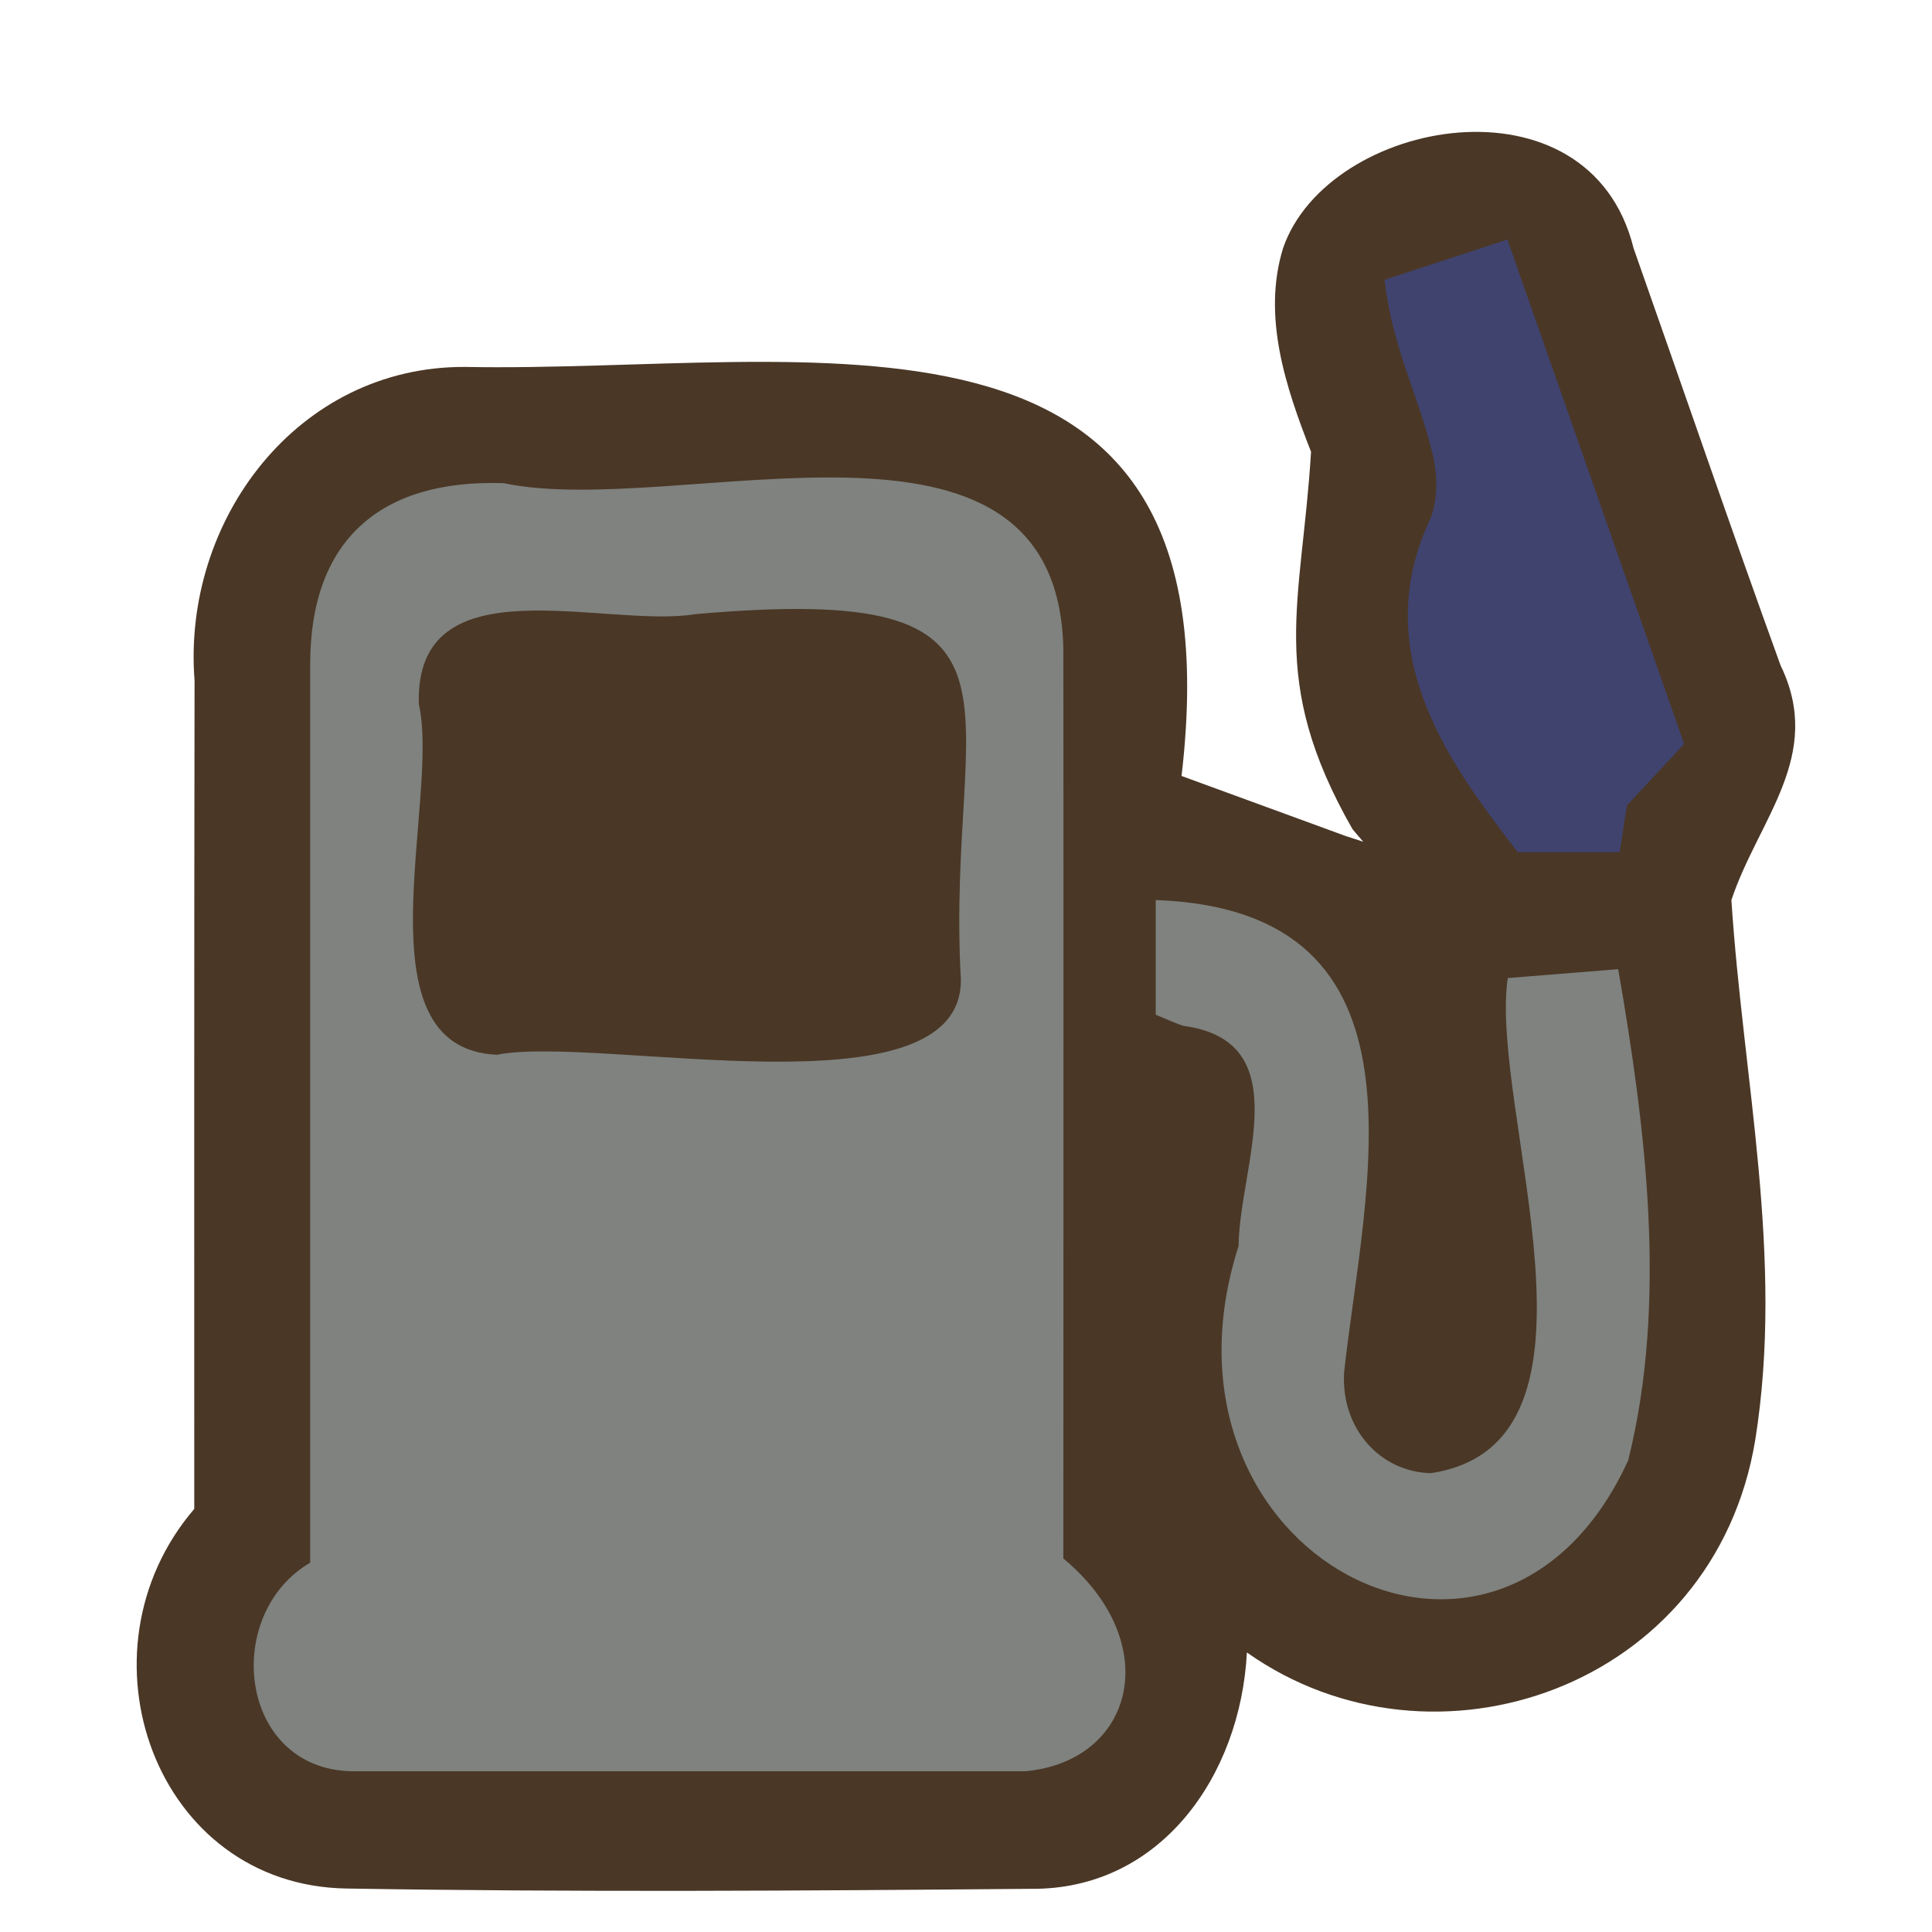
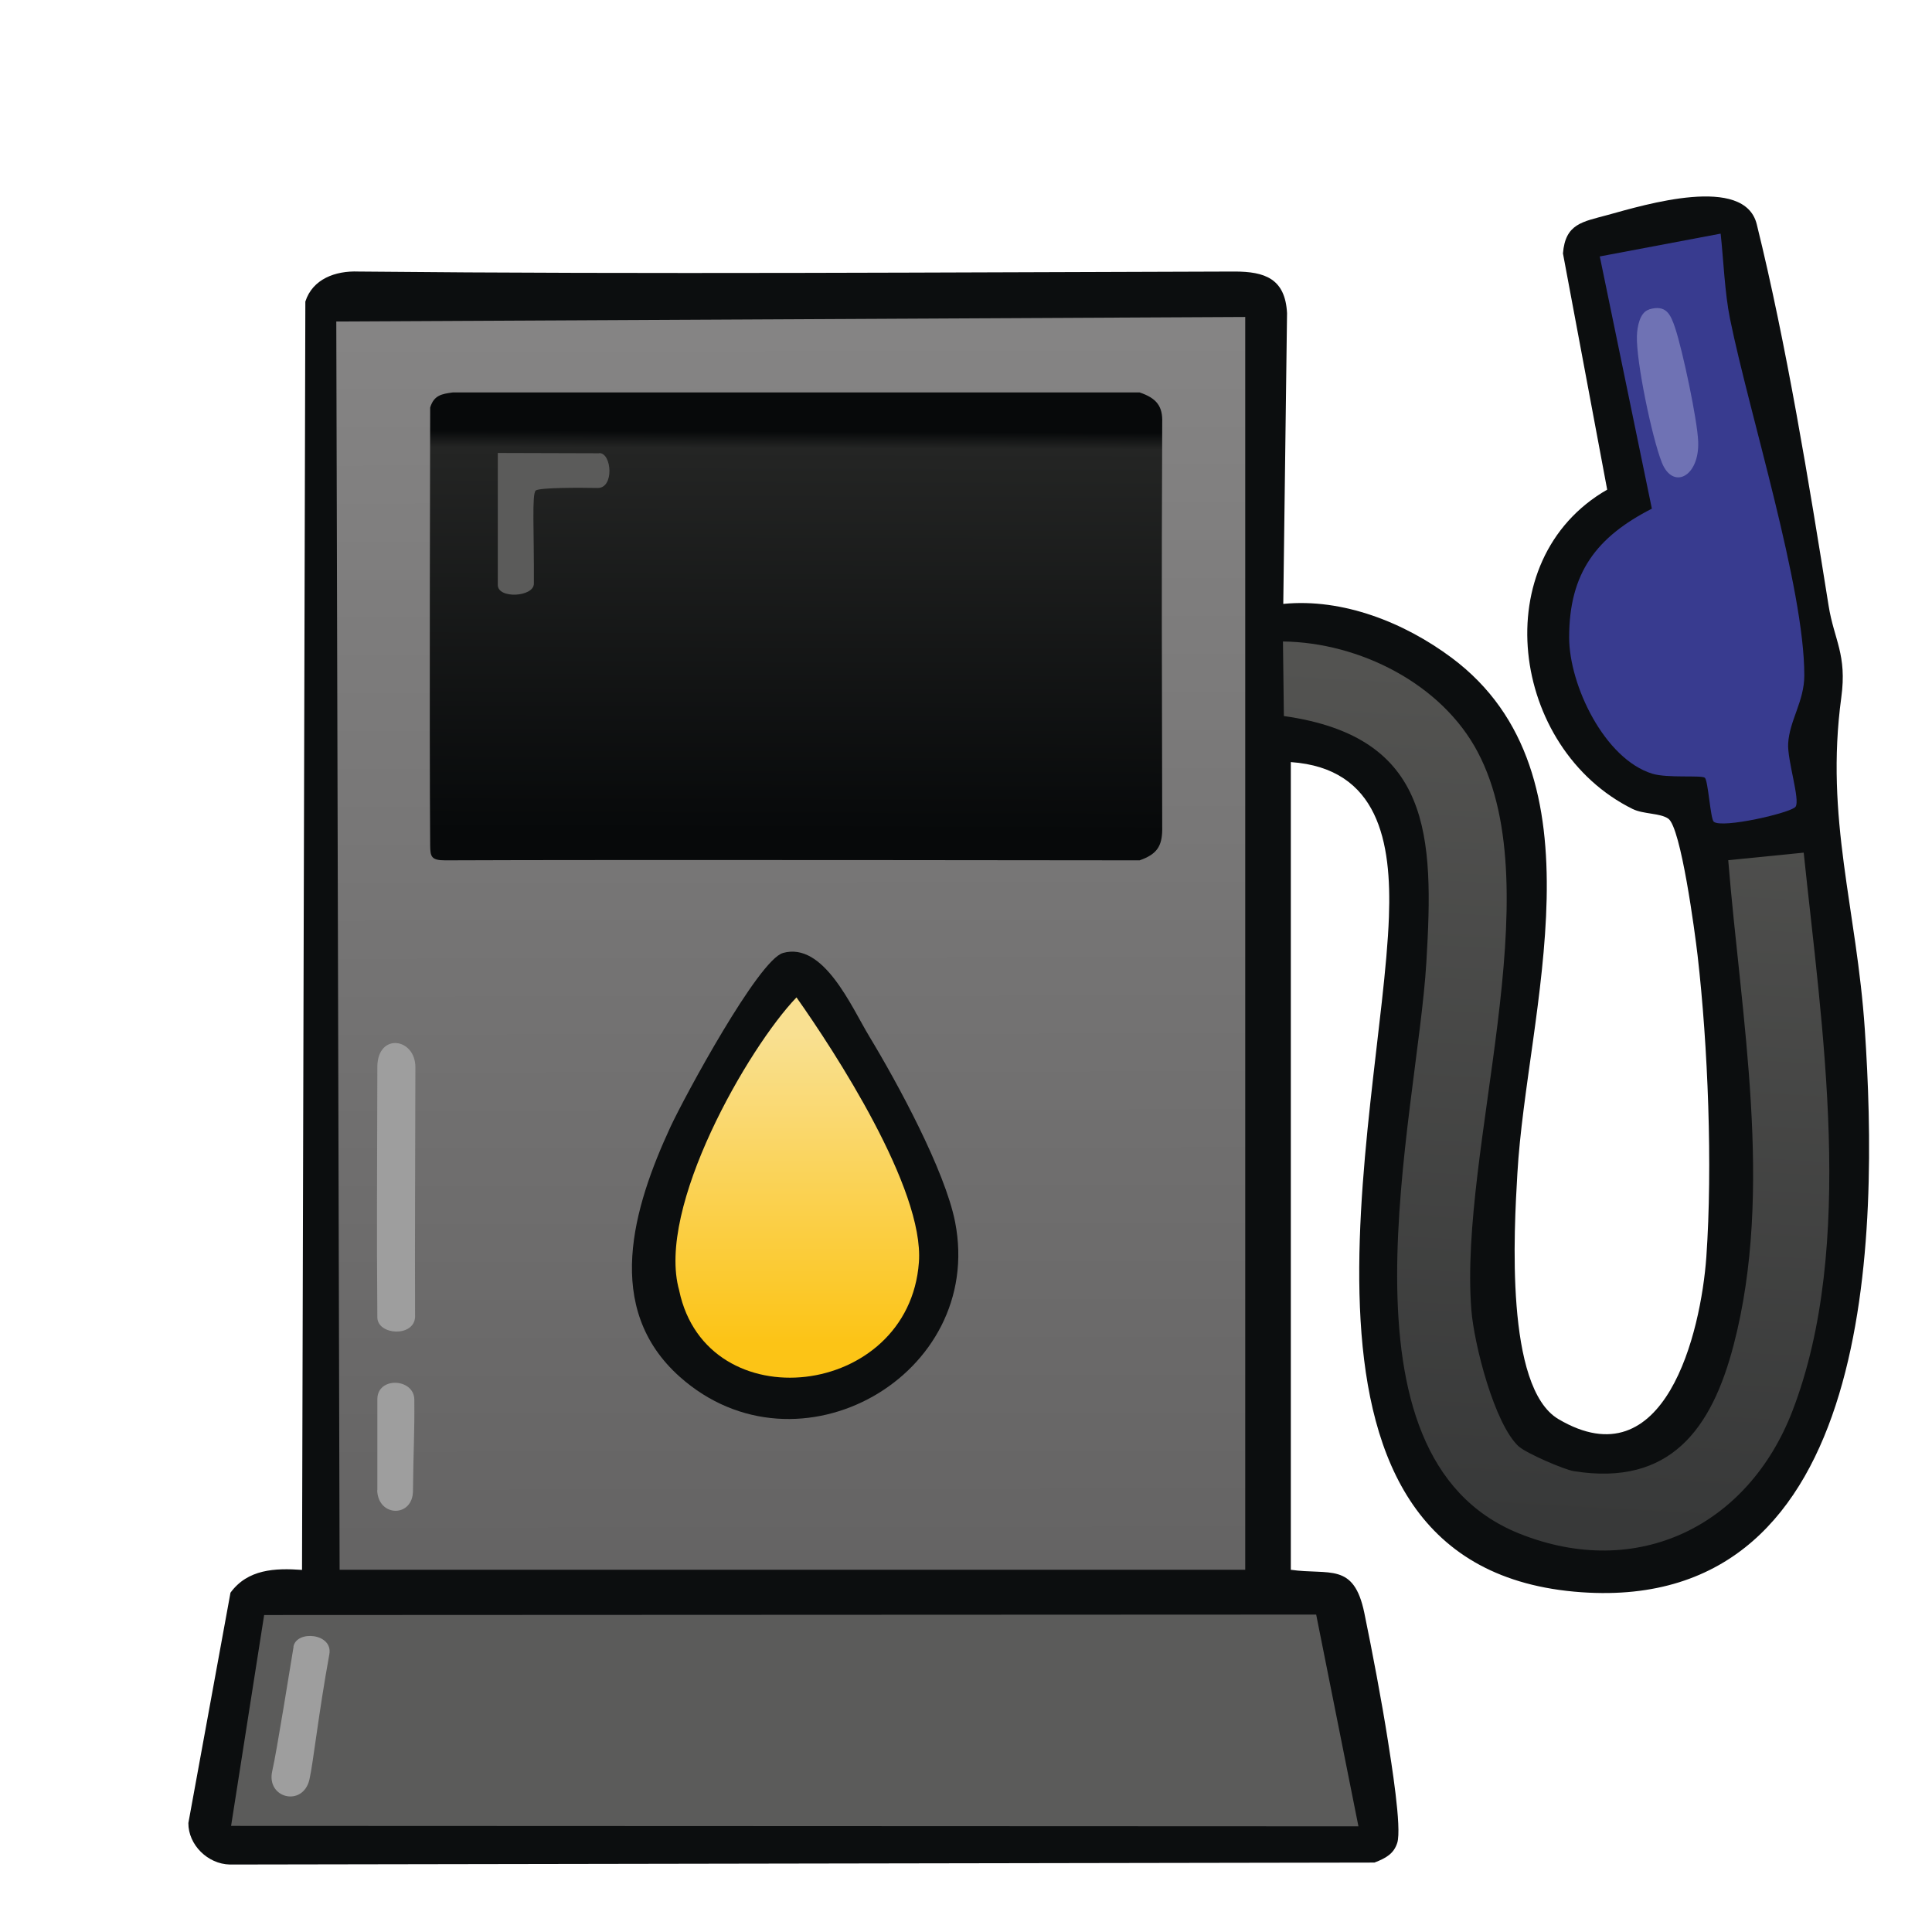
- <svg xmlns="http://www.w3.org/2000/svg" id="uuid-6232afe6-cb4a-49f5-83b2-e73f2825c1b3" data-name="fill_diesel" viewBox="0 0 128 128">
-   <path d="M89.61,54.94c-5.69-9.96-3.36-14.92-2.75-25.01-1.68-4.28-3.25-8.97-1.85-13.5,2.98-8.61,20.3-11.79,23.22.02,3.25,9.21,6.41,18.46,9.74,27.64,2.9,5.99-1.47,10.17-3.26,15.54.77,11.93,3.51,23.69,1.58,35.77-2.71,16.45-21.33,22.81-33.68,14.08-.42,8.15-5.71,15.76-14.35,15.66-15.09.13-30.19.23-45.28-.02-12.7-.18-18.23-15.67-10.11-25.15,0-18.1-.01-36.49.02-54.88-.83-10.62,6.82-20.83,17.91-20.78,22.9.43,51.45-6.6,47.48,27.1,3.74,1.37,7.36,2.69,10.99,4.02,0-.24.7.02.34-.48Z" style="fill: #4a3726; stroke-width: 0px;" />
-   <path d="M70.47,103.27c6.69,5.57,4.7,13.4-2.53,14.08-14.9,0-29.8,0-44.7,0-7.43-.21-8.55-10.38-2.69-13.82,0-19.82,0-39.7,0-59.53,0-8.2,4.63-12.26,12.82-11.99,11.58,2.44,36.7-7.07,37.08,10.98.02,20.09,0,40.18,0,60.27Z" style="fill: #7f827e; stroke-width: 0px;" />
-   <path d="M99.88,64.8c2.55-.21,4.8-.39,7.33-.59,1.82,10.51,3.29,22.04.66,32.55-8.59,18.75-32.37,6.22-25.81-14.21.04-5.23,4-13.54-3.63-14.58-.57-.17-1.11-.44-1.86-.74v-7.6c18.9.68,13.83,18.96,12.48,31.31-.21,3.77,2.45,6.59,5.75,6.66,12.88-1.94,3.84-24.02,5.09-32.8Z" style="fill: #7f827e; stroke-width: 0px;" />
-   <path d="M91.72,18.54c2.71-.89,5.06-1.66,8.15-2.67,4.05,11.57,7.9,22.55,11.71,33.42-1.5,1.61-2.58,2.77-3.79,4.07-.13.81-.28,1.77-.48,3.1h-6.76c-4.29-5.61-9.92-12.93-5.9-21.85.62-1.23.61-3.02.29-4.42-1.02-4.24-2.66-7.01-3.21-11.64Z" style="fill: #40436e; stroke-width: 0px;" />
-   <path d="M89.61,54.94c.15.17.29.34.71.83-.62-.21-.84-.28-1.06-.35.09-.18.21-.34.34-.48Z" style="fill: #fefefe; stroke-width: 0px;" />
-   <path d="M46.07,40.69c24.13-2.14,16.55,5.67,17.59,24.19.11,9.22-23.99,3.66-30.74,5-9.36-.41-3.74-16.86-5.17-23.23-.29-9.5,12.33-4.98,18.32-5.96Z" style="fill: #4a3726; stroke-width: 0px;" />
+ <svg xmlns="http://www.w3.org/2000/svg" id="uuid-063c083f-8bbd-46a0-928a-135b8033c3af" data-name="fill_diesel" viewBox="0 0 128 128">
+   <defs>
+     <linearGradient id="uuid-16eb4268-7b13-4882-9657-9c65cb5cb215" x1="-635.22" y1="932.02" x2="-634.99" y2="1092.86" gradientTransform="translate(370 -444) scale(.5)" gradientUnits="userSpaceOnUse">
+       <stop offset="0" stop-color="#858484" />
+       <stop offset="1" stop-color="#656464" />
+     </linearGradient>
+     <linearGradient id="uuid-a8d7c125-4f0f-4f63-8fac-3a0f175ea66a" x1="-532.02" y1="977.53" x2="-538.16" y2="1089.36" gradientTransform="translate(370 -444) scale(.5)" gradientUnits="userSpaceOnUse">
+       <stop offset="0" stop-color="#535351" />
+       <stop offset="1" stop-color="#383939" />
+     </linearGradient>
+     <linearGradient id="uuid-d0091a4e-5c35-43c3-99c3-e1c0548424ed" x1="-634.4" y1="942.37" x2="-634.6" y2="998.37" gradientTransform="translate(370 -444) scale(.5)" gradientUnits="userSpaceOnUse">
+       <stop offset="0" stop-color="#07090a" />
+       <stop offset=".05" stop-color="#07090a" />
+       <stop offset=".09" stop-color="#242524" />
+       <stop offset="1" stop-color="#07090a" />
+     </linearGradient>
+     <linearGradient id="uuid-31036298-1266-461c-a6a8-cf7f634d2201" x1="-634.38" y1="1025.04" x2="-634.34" y2="1065.92" gradientTransform="translate(370 -444) scale(.5)" gradientUnits="userSpaceOnUse">
+       <stop offset="0" stop-color="#f9e091" />
+       <stop offset="1" stop-color="#fcc416" />
+     </linearGradient>
+   </defs>
+   <path d="M85.5,104c2.58.37,4.19-.52,4.89,2.86.53,2.57,1.15,5.84,1.56,8.45.21,1.35.94,5.8.62,6.79-.22.68-.69.99-1.51,1.3l-75.83.13c-1.47-.03-2.76-1.31-2.75-2.75l2.79-15.26c1.14-1.56,2.95-1.64,4.74-1.51l.22-84.03c.48-1.5,2-2.05,3.51-1.99,19.05.19,39.38.05,58.05,0,2.01,0,3.36.47,3.48,2.76l-.25,19.26c3.95-.39,8.04,1.24,11.17,3.58,10.35,7.74,4.95,23.43,4.34,34.16-.22,3.75-.83,14.17,2.72,16.27,7.06,4.17,9.44-5.72,9.8-10.75.42-6.02.11-13.96-.58-19.97-.18-1.54-1.1-8.47-1.94-9.06-.54-.38-1.64-.29-2.36-.64-8.11-4.01-9.78-16.51-1.69-21.16l-2.93-15.65c.16-1.98,1.29-2.09,2.97-2.55,2.47-.68,9.06-2.68,9.87.62,1.97,7.97,3.46,17.12,4.76,25.27.36,2.26,1.23,3.23.84,6.08-1.09,8.06,1.02,13.96,1.56,22.01.9,13.35.81,38.64-18.77,37.27-21.55-1.5-13.23-31.58-12.76-44.75.18-4.94-.67-9.84-6.5-10.25v53.5Z" style="fill: #0c0e0f;" />
+   <polygon points="22.28 21.3 82.5 21 82.5 104 22.5 104 22.28 21.3" style="fill: url(#uuid-16eb4268-7b13-4882-9657-9c65cb5cb215);" />
+   <polygon points="15.31 120.97 17.5 107 87.2 106.97 90 121 15.31 120.97" style="fill: #5b5b5a;" />
+   <path d="M100.65,95.85c.46.42,2.95,1.51,3.63,1.62,6.37,1.01,9.13-2.79,10.58-8.37,2.68-10.27.48-21.71-.36-32.11l5-.5c1.19,11.45,3.48,26.03-.75,37-2.93,7.6-10.27,11.25-18.1,8.11-12.75-5.12-6.76-27.56-6.15-37.85.5-8.36.36-14.93-9.44-16.31l-.06-4.94c5.05.06,10.52,2.79,12.91,7.34,4.9,9.3-1.26,26.27-.43,36.93.17,2.25,1.53,7.61,3.16,9.08Z" style="fill: url(#uuid-a8d7c125-4f0f-4f63-8fac-3a0f175ea66a);" />
+   <path d="M114,15.5c.19,1.77.27,3.92.62,5.63,1.27,6.26,4.93,17.81,4.92,23.62,0,1.71-.98,2.97-1.07,4.51-.06,1.12.81,3.75.49,4.19-.29.4-4.88,1.46-5.42.99-.22-.19-.37-2.72-.59-2.91s-2.47.04-3.48-.27c-3.16-.97-5.51-5.86-5.51-9.03,0-4.29,1.82-6.66,5.48-8.53l-3.45-16.71,8-1.51Z" style="fill: #383b8f;" />
+   <path d="M30,26h45.5c1.14.38,1.54.93,1.5,2-.05,12.67-.02,13.81,0,27-.02,1.06-.35,1.6-1.5,2,0,0-35.53-.05-46,0-.94,0-.99-.25-1-1-.06-7.39,0-29,0-29,.25-.81.75-.9,1.5-1Z" style="fill: url(#uuid-d0091a4e-5c35-43c3-99c3-e1c0548424ed);" />
+   <path d="M51.86,63.14c2.7-.77,4.54,3.55,5.73,5.52,1.87,3.09,5.02,8.89,5.69,12.31,1.98,10.15-10.41,17.22-18.24,10.25-5.11-4.55-3.08-11.24-.62-16.56.93-2,5.83-11.06,7.45-11.52Z" style="fill: #0c0e0f;" />
+   <path d="M25,87.29c-.05-6.36-.01-9.04,0-16.63.03-2.26,2.53-1.9,2.52.06-.01,7.45-.04,10.99-.02,16.53-.06,1.35-2.47,1.22-2.5.04Z" style="fill: #9e9e9e;" />
+   <path d="M25,98.74v-6.06c.03-1.5,2.44-1.36,2.45.05.02,2.31-.06,3.18-.09,6.05-.01,1.77-2.31,1.75-2.37-.05Z" style="fill: #9e9e9e;" />
+   <path d="M19.44,109.1c.2-1.12,2.63-.9,2.38.5-.72,3.94-1.07,7.22-1.32,8.3-.43,1.84-2.89,1.25-2.46-.58.29-1.23,1.25-7.29,1.41-8.22Z" style="fill: #9e9e9e;" />
+   <path d="M109.25,20.5c1.14-.34,1.43.32,1.74,1.25.48,1.45,1.47,6.07,1.52,7.52.08,2.32-1.68,3.21-2.41,1.37-.65-1.64-1.71-6.72-1.65-8.39.02-.6.19-1.56.8-1.74Z" style="fill: #6f72b4;" />
+   <path d="M39.71,30.02c.82-.01,1,2.33-.12,2.31-1.04-.02-3.84-.04-4.1.17-.26.26-.1,2.66-.12,6.17,0,.89-2.43,1.03-2.39.06,0-5.43,0-8.72,0-8.72l6.71.02Z" style="fill: #5b5b5a;" />
+   <path d="M45,85.5c-1.56-5.47,4.59-16.11,7.77-19.42,2.5,3.54,8.47,12.67,8.11,17.55-.66,9.04-14.05,10.56-15.88,1.88Z" style="fill: url(#uuid-31036298-1266-461c-a6a8-cf7f634d2201);" />
</svg>
